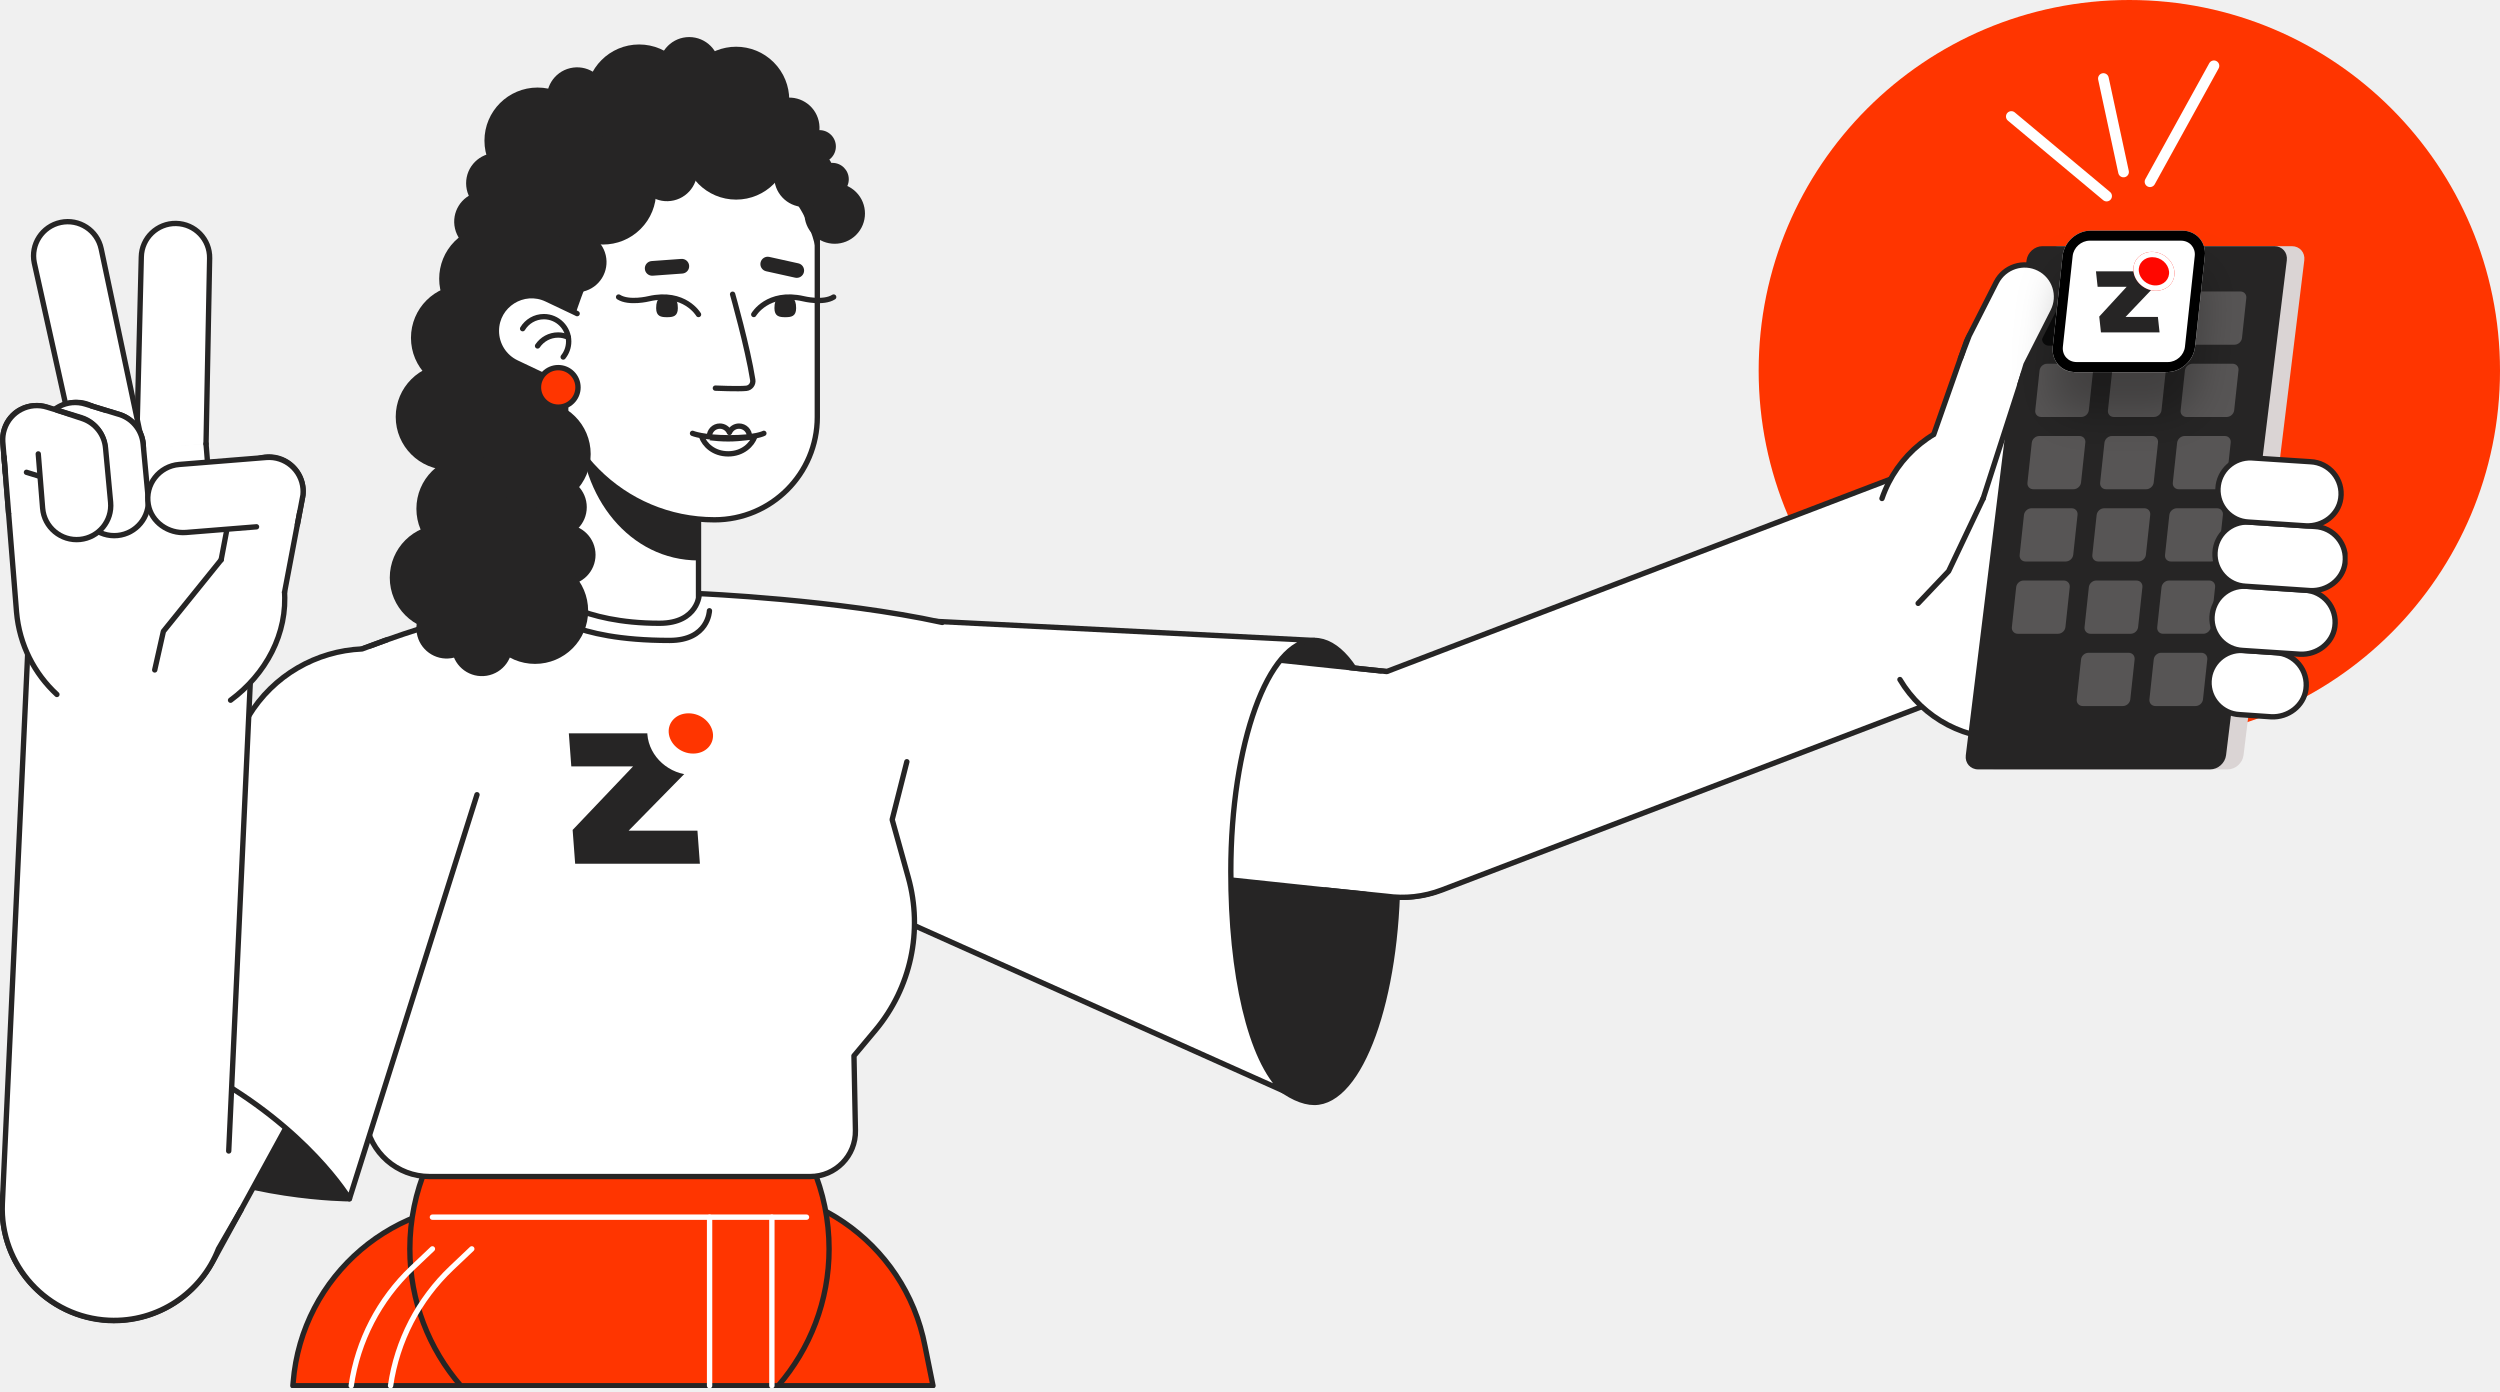
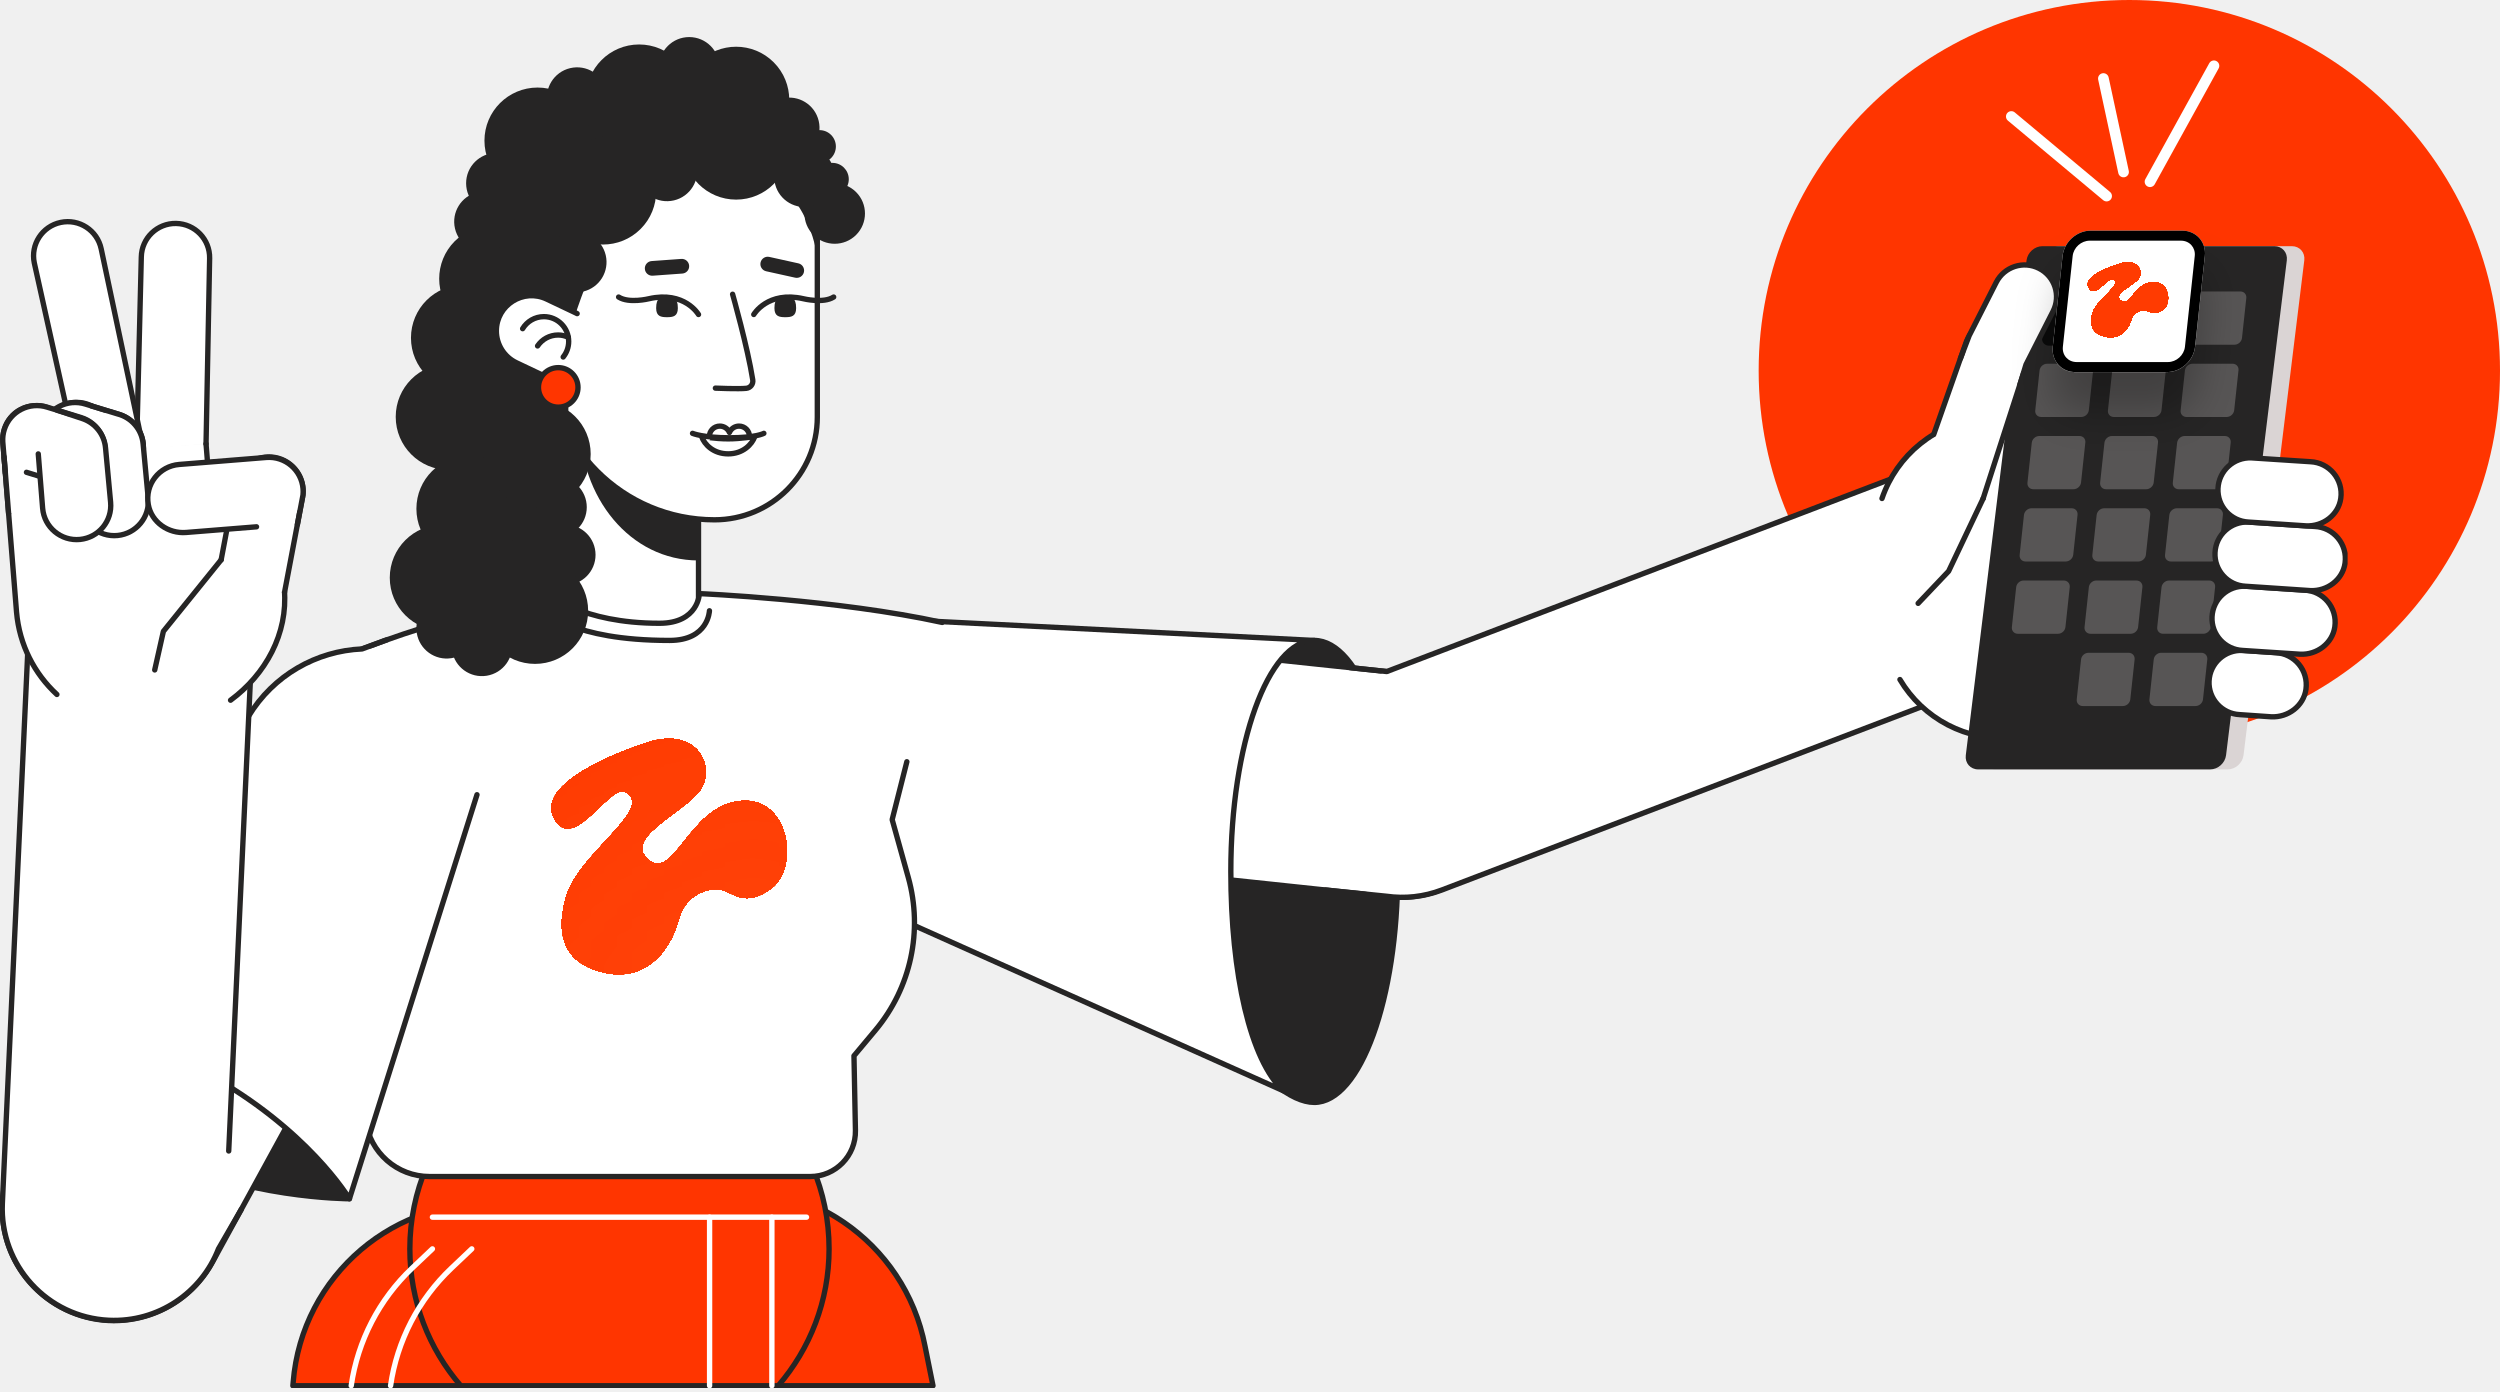
<svg xmlns="http://www.w3.org/2000/svg" width="467" height="260" viewBox="0 0 467 260" fill="none">
  <circle cx="69.242" cy="69.242" r="69.242" transform="matrix(-1 0 0 1 467 0)" fill="#FF3500" />
-   <g clip-path="url(#clip0_2147_61829)">
+   <g clip-path="url(#clip0_2198_22)">
    <path d="M172.798 251.494L174.283 258.853H93.749L88.128 230.688L130.365 222.64C150.05 218.889 169.049 231.808 172.799 251.494H172.798Z" fill="#FF3500" stroke="#262525" stroke-linecap="round" stroke-linejoin="round" />
    <path d="M54.766 258.193C56.368 238.216 73.861 223.321 93.836 224.924L136.695 228.363L133.981 258.853H54.706L54.767 258.193H54.766Z" fill="#FF3500" stroke="#262525" stroke-linecap="round" stroke-linejoin="round" />
    <path d="M115.715 194.13C137.341 194.13 154.872 211.663 154.872 233.291C154.872 243.063 151.285 251.992 145.366 258.853H86.065C80.147 251.993 76.559 243.063 76.559 233.291C76.559 211.663 94.09 194.13 115.715 194.13Z" fill="#FF3500" stroke="#262525" stroke-linecap="round" stroke-linejoin="round" />
    <path d="M150.657 227.367H80.774" stroke="white" stroke-linecap="round" stroke-linejoin="round" />
    <path d="M144.187 258.853V227.367" stroke="white" stroke-linecap="round" stroke-linejoin="round" />
    <path d="M132.551 258.853V227.367" stroke="white" stroke-linecap="round" stroke-linejoin="round" />
    <path d="M72.957 258.853C74.176 250.475 78.178 242.728 84.347 236.876L88.127 233.291" stroke="white" stroke-linecap="round" stroke-linejoin="round" />
    <path d="M65.605 258.853C66.823 250.475 70.825 242.728 76.995 236.876L80.775 233.291" stroke="white" stroke-linecap="round" stroke-linejoin="round" />
    <path d="M221.559 162.783C221.559 186.613 236.896 205.932 245.504 205.932C254.113 205.932 261.092 186.613 261.092 162.783C261.092 138.952 254.113 119.633 245.504 119.633C236.896 119.633 221.559 138.952 221.559 162.783Z" fill="#262525" stroke="#262525" stroke-linecap="round" stroke-linejoin="round" />
    <path d="M282.346 148.932C281.127 160.408 270.837 168.722 259.362 167.504L167.222 157.719C155.747 156.5 147.433 146.209 148.651 134.733C149.87 123.257 160.159 114.941 171.634 116.16L263.775 125.946C275.25 127.165 283.564 137.455 282.346 148.932Z" fill="white" stroke="#262525" stroke-linecap="round" stroke-linejoin="round" />
    <path d="M229.918 162.783C229.918 181.911 233.551 198.121 239.777 203.779L161.21 168.601L174.234 116.042L245.505 119.633C236.897 119.633 229.918 138.952 229.918 162.783Z" fill="white" stroke="#262525" stroke-linecap="round" stroke-linejoin="round" />
    <path d="M393.736 96.365C397.853 107.146 392.453 119.223 381.673 123.342L269.362 166.242C258.583 170.359 246.507 164.958 242.389 154.177C238.272 143.396 243.672 131.319 254.452 127.201L366.762 84.301C377.542 80.183 389.618 85.585 393.736 96.365Z" fill="white" />
    <path d="M252.21 124.718L259.051 125.444L366.762 84.3C377.542 80.183 389.618 85.584 393.736 96.364C397.853 107.145 392.453 119.222 381.673 123.341L269.362 166.241C265.942 167.547 262.391 167.895 259.005 167.418L247.601 166.254" stroke="#262525" stroke-linecap="round" stroke-linejoin="round" />
    <path d="M395.891 123.906L397.022 135.856L413.302 133.901C416.601 133.589 419.023 130.661 418.711 127.361C418.399 124.062 415.471 121.64 412.171 121.952L395.891 123.906Z" fill="white" />
    <path d="M394.76 111.957L395.891 123.906L422.411 120.983C425.71 120.671 428.131 117.742 427.819 114.443C427.508 111.143 424.579 108.722 421.28 109.033L394.76 111.957Z" fill="white" />
    <path d="M393.63 100.008L394.761 111.957L425.849 108.601C429.148 108.29 431.57 105.361 431.258 102.061C430.946 98.762 428.018 96.34 424.719 96.652L393.63 100.008Z" fill="white" />
    <path d="M392.5 88.059L393.63 100.008L420.15 97.085C423.449 96.773 425.87 93.844 425.559 90.545C425.247 87.245 422.318 84.824 419.019 85.135L392.5 88.059Z" fill="white" />
    <path d="M350.474 102.398L351.922 117.704C353.083 129.976 363.972 138.983 376.242 137.822L397.022 135.856L392.064 83.462L376.429 78.028L370.589 78.076C358.318 79.237 349.313 90.127 350.474 102.398Z" fill="white" />
    <path d="M370.453 93.117L364 106.706L358.308 112.706" stroke="#262525" stroke-linecap="round" stroke-linejoin="round" />
    <path d="M392.216 136.31L413.302 133.901C416.601 133.589 419.023 130.661 418.711 127.361C418.399 124.062 415.471 121.64 412.171 121.952L395.891 123.906" stroke="#262525" stroke-linecap="round" stroke-linejoin="round" />
    <path d="M395.891 123.906L422.411 120.983C425.71 120.671 428.131 117.742 427.819 114.443C427.508 111.143 424.579 108.722 421.28 109.033L394.76 111.957" stroke="#262525" stroke-linecap="round" stroke-linejoin="round" />
    <path d="M394.761 111.957L425.849 108.601C429.148 108.289 431.57 105.36 431.258 102.061C430.946 98.761 428.018 96.34 424.719 96.652L393.63 100.007" stroke="#262525" stroke-linecap="round" stroke-linejoin="round" />
    <path d="M393.63 100.008L420.15 97.084C423.449 96.772 425.87 93.843 425.559 90.544C425.247 87.244 422.318 84.823 419.019 85.135L387.693 88.513" stroke="#262525" stroke-linecap="round" stroke-linejoin="round" />
    <path d="M354.91 126.939C359.172 134.159 367.343 138.664 376.242 137.821L392.215 136.31" stroke="#262525" stroke-linecap="round" stroke-linejoin="round" />
    <path d="M375.152 77.651L370.589 78.077C361.559 78.931 354.298 85.054 351.555 93.118" stroke="#262525" stroke-linecap="round" stroke-linejoin="round" />
    <path d="M372.792 143.725H416.123C417.583 143.725 418.912 142.541 419.091 141.081L430.442 48.629C430.621 47.169 429.583 45.985 428.123 45.985H384.792C383.332 45.985 382.003 47.169 381.824 48.629L370.473 141.082C370.294 142.542 371.332 143.726 372.792 143.726V143.725Z" fill="#DAD4D4" />
    <path d="M369.528 143.725H412.859C414.319 143.725 415.648 142.541 415.827 141.081L427.177 48.629C427.356 47.169 426.318 45.985 424.858 45.985H381.527C380.067 45.985 378.738 47.169 378.559 48.629L367.209 141.082C367.03 142.542 368.068 143.726 369.528 143.726L369.528 143.725Z" fill="#262525" />
    <path d="M382.687 50.441H422.606C423.968 50.441 424.937 51.546 424.77 52.909L414.177 139.192C414.009 140.555 412.77 141.659 411.407 141.659H371.488C370.125 141.659 369.156 140.555 369.323 139.192L379.917 52.909C380.084 51.546 381.324 50.441 382.686 50.441H382.687Z" fill="#262525" />
    <path d="M402.501 34.429C402.235 34.912 401.626 35.088 401.143 34.822C400.659 34.555 400.483 33.947 400.75 33.463L401.626 33.946L402.501 34.429ZM412.688 11.812C412.954 11.328 413.563 11.153 414.046 11.419C414.53 11.686 414.706 12.294 414.439 12.778L413.563 12.295L412.688 11.812ZM401.626 33.946L400.75 33.463L412.688 11.812L413.563 12.295L414.439 12.778L402.501 34.429L401.626 33.946Z" fill="white" />
    <path d="M393.512 36.623L375.715 21.764" stroke="white" stroke-width="2" stroke-linecap="round" stroke-linejoin="round" />
    <path d="M396.677 32.123L392.916 14.672" stroke="white" stroke-width="2" stroke-linecap="round" stroke-linejoin="round" />
    <path d="M111.183 64.871H121.797C126.593 64.871 130.481 68.759 130.481 73.555V111.962C130.481 116.758 126.593 120.646 121.797 120.646H111.183C106.387 120.646 102.5 116.758 102.5 111.962V73.555C102.5 68.759 106.387 64.871 111.183 64.871Z" fill="white" stroke="#262525" stroke-linecap="round" stroke-linejoin="round" />
    <path d="M108.294 78.851V65.365C109.199 65.046 110.17 64.871 111.183 64.871H121.797C126.593 64.871 130.48 68.759 130.48 73.555V104.692C117.68 104.692 108.293 92.905 108.293 78.85L108.294 78.851Z" fill="#262525" />
    <path d="M57.328 125.729C74.539 117.024 102.5 110.89 102.5 110.89C102.5 110.89 108.452 116.429 123.194 116.429C130.481 116.429 130.648 110.89 130.648 110.89C130.648 110.89 156.431 111.988 175.998 116.273L166.658 153.108L169.674 163.924C172.446 173.865 170.145 184.535 163.522 192.449L159.522 197.228L159.796 211.163C159.89 215.894 156.08 219.778 151.349 219.778H80.239C74.191 219.778 69.08 215.294 68.293 209.297L57.328 125.728V125.729Z" fill="white" />
    <path d="M169.4 142.291L166.658 153.107L169.673 163.923C172.446 173.864 170.144 184.534 163.521 192.448L159.522 197.227L159.796 211.162C159.889 215.893 156.08 219.777 151.348 219.777H80.238C74.191 219.777 69.079 215.293 68.293 209.295L57.327 125.727C74.539 117.022 102.499 110.888 102.499 110.888C102.499 110.888 108.452 116.427 123.193 116.427C130.48 116.427 130.648 110.888 130.648 110.888C130.648 110.888 156.43 111.986 175.998 116.271" stroke="#262525" stroke-linecap="round" stroke-linejoin="round" />
    <path d="M101.886 114.092C101.886 114.092 106.59 119.632 125.07 119.632C132.357 119.632 132.524 114.092 132.524 114.092" stroke="#262525" stroke-linecap="round" stroke-linejoin="round" />
    <path d="M133.473 97.101C144.077 97.101 152.674 88.503 152.674 77.898V40.939C152.674 27.082 141.442 15.85 127.587 15.85C113.733 15.85 102.501 27.083 102.501 40.939V66.125C102.501 83.232 116.368 97.101 133.473 97.101H133.473Z" fill="white" stroke="#262525" stroke-linecap="round" stroke-linejoin="round" />
    <path d="M136.85 54.964C136.85 54.964 139.665 64.9 140.616 70.967C140.736 71.735 140.193 72.45 139.42 72.537C138.005 72.695 133.634 72.505 133.634 72.505" stroke="#262525" stroke-linecap="round" stroke-linejoin="round" />
    <path d="M121.925 51.502L127.464 51.101C128.22 51.046 128.789 50.389 128.733 49.633C128.679 48.877 128.021 48.308 127.266 48.364L121.727 48.765C120.971 48.819 120.402 49.477 120.458 50.232C120.512 50.988 121.169 51.557 121.925 51.502Z" fill="#262525" />
    <path d="M143.115 50.671L148.537 51.872C149.277 52.036 150.01 51.569 150.174 50.829C150.338 50.088 149.871 49.356 149.131 49.192L143.708 47.991C142.969 47.827 142.236 48.293 142.072 49.034C141.908 49.774 142.375 50.507 143.115 50.671Z" fill="#262525" />
    <path d="M122.569 57.559C122.569 59.105 123.476 59.253 124.596 59.253C125.715 59.253 126.622 59.104 126.622 57.559C126.622 55.489 125.715 55.489 124.596 55.489C123.476 55.489 122.569 55.514 122.569 57.559Z" fill="#262525" />
    <path d="M130.481 58.748C130.481 58.748 127.885 54.277 121.198 55.808C121.198 55.808 117.496 56.726 115.558 55.488" stroke="#262525" stroke-linecap="round" stroke-linejoin="round" />
    <path d="M148.717 57.559C148.717 59.105 147.81 59.253 146.691 59.253C145.571 59.253 144.664 59.104 144.664 57.559C144.664 55.489 145.571 55.489 146.691 55.489C147.81 55.489 148.717 55.514 148.717 57.559Z" fill="#262525" />
    <path d="M140.805 58.748C140.805 58.748 143.401 54.277 150.088 55.808C150.088 55.808 153.79 56.726 155.728 55.488" stroke="#262525" stroke-linecap="round" stroke-linejoin="round" />
    <path d="M134.463 79.597C135.269 79.597 135.96 80.085 136.259 80.783C136.557 80.086 137.249 79.597 138.055 79.597C139.133 79.597 140.008 80.471 140.008 81.55C140.008 82.63 139.134 83.504 138.055 83.504C137.249 83.504 136.557 83.016 136.259 82.318C135.96 83.015 135.269 83.504 134.463 83.504C133.384 83.504 132.509 82.63 132.509 81.55C132.509 80.471 133.383 79.597 134.463 79.597Z" fill="white" stroke="#262525" stroke-linecap="round" stroke-linejoin="round" />
    <path d="M140.991 81.552C140.479 83.017 138.769 84.781 136.027 84.781C133.285 84.781 131.597 83.063 131.063 81.552C131.052 81.522 133.465 81.98 136.027 81.98C138.434 81.981 141.001 81.522 140.991 81.552Z" fill="white" stroke="#262525" stroke-linecap="round" stroke-linejoin="round" />
    <path d="M142.689 80.949C142.689 80.949 141.246 81.775 136.26 81.775C131.273 81.775 129.366 80.949 129.366 80.949" stroke="#262525" stroke-linecap="round" stroke-linejoin="round" />
    <path d="M109.832 52.262C109.832 52.262 107.756 57.318 105.81 64.053L105.248 90.736H86.692C87.093 79.784 87.516 60.237 87.832 47.502C88.667 13.859 120.531 13.904 120.531 13.904C122.472 13.578 124.503 13.405 126.622 13.405C145.212 13.405 155.729 26.015 152.674 48.016C152.674 48.016 150.68 31.547 136.624 31.547C111.248 31.547 109.833 52.262 109.833 52.262H109.832Z" fill="#262525" />
    <path d="M106.168 56.544V107.864C106.168 115.74 99.784 122.125 91.908 122.125H85.1C82.815 122.125 81.04 120.134 81.302 117.864L87.414 64.871L106.168 56.544V56.544Z" fill="#262525" />
    <path d="M84.947 59.088C81.072 55.213 81.072 48.93 84.947 45.054C88.822 41.179 95.104 41.179 98.979 45.054C102.854 48.93 102.854 55.213 98.979 59.088C95.105 62.964 88.822 62.964 84.947 59.088Z" fill="#262525" />
    <path d="M84.994 42.708C84.277 39.669 86.158 36.625 89.197 35.907C92.235 35.19 95.279 37.072 95.997 40.11C96.714 43.149 94.832 46.194 91.794 46.911C88.756 47.629 85.711 45.747 84.994 42.708Z" fill="#262525" />
    <path d="M84.44 121.552C83.94 118.47 86.033 115.567 89.115 115.067C92.196 114.566 95.1 116.659 95.6 119.741C96.1 122.823 94.007 125.727 90.925 126.227C87.844 126.727 84.94 124.634 84.44 121.552Z" fill="#262525" />
    <path d="M103.956 100.393C100.835 100.393 98.304 97.862 98.304 94.74C98.304 91.618 100.835 89.087 103.956 89.087C107.078 89.087 109.609 91.618 109.609 94.74C109.609 97.862 107.078 100.393 103.956 100.393Z" fill="#262525" />
    <path d="M92.722 39.883C89.601 39.883 87.07 37.352 87.07 34.23C87.07 31.108 89.601 28.577 92.722 28.577C95.844 28.577 98.375 31.108 98.375 34.23C98.375 37.352 95.844 39.883 92.722 39.883Z" fill="#262525" />
    <path d="M151.928 43.881C149.72 41.673 149.72 38.094 151.928 35.886C154.135 33.678 157.714 33.678 159.922 35.886C162.129 38.094 162.129 41.673 159.922 43.881C157.714 46.088 154.135 46.088 151.928 43.881Z" fill="#262525" />
    <path d="M102.306 19.529C101.589 16.491 103.47 13.446 106.509 12.729C109.547 12.011 112.591 13.893 113.309 16.932C114.026 19.97 112.144 23.015 109.106 23.732C106.068 24.45 103.023 22.568 102.306 19.529Z" fill="#262525" />
    <path d="M102.146 50.258C101.429 47.219 103.311 44.174 106.349 43.457C109.387 42.74 112.432 44.622 113.149 47.66C113.866 50.699 111.985 53.744 108.946 54.461C105.908 55.178 102.863 53.297 102.146 50.258Z" fill="#262525" />
    <path d="M77.855 118.269C77.355 115.187 79.448 112.283 82.529 111.783C85.611 111.283 88.514 113.376 89.015 116.458C89.515 119.54 87.422 122.444 84.34 122.944C81.259 123.444 78.355 121.351 77.855 118.269Z" fill="#262525" />
    <path d="M105.595 109.298C102.473 109.298 99.943 106.767 99.943 103.645C99.943 100.523 102.473 97.992 105.595 97.992C108.717 97.992 111.248 100.523 111.248 103.645C111.248 106.767 108.717 109.298 105.595 109.298Z" fill="#262525" />
    <path d="M128.744 18.231C125.623 18.231 123.092 15.7 123.092 12.578C123.092 9.455 125.623 6.924 128.744 6.924C131.866 6.924 134.397 9.455 134.397 12.578C134.397 15.7 131.866 18.231 128.744 18.231Z" fill="#262525" />
    <path d="M141.931 25.183C141.214 22.144 143.095 19.099 146.134 18.382C149.172 17.665 152.217 19.546 152.934 22.585C153.651 25.624 151.769 28.668 148.731 29.386C145.693 30.103 142.648 28.221 141.931 25.183Z" fill="#262525" />
    <path d="M144.692 33.924C144.192 30.842 146.285 27.938 149.366 27.438C152.448 26.938 155.351 29.031 155.851 32.113C156.352 35.194 154.259 38.098 151.177 38.598C148.096 39.099 145.192 37.006 144.692 33.924Z" fill="#262525" />
    <path d="M150.922 29.527C149.728 28.333 149.728 26.397 150.922 25.202C152.116 24.008 154.053 24.008 155.247 25.202C156.441 26.397 156.441 28.333 155.247 29.527C154.053 30.721 152.116 30.721 150.922 29.527Z" fill="#262525" />
    <path d="M155.494 36.54C153.806 36.54 152.437 35.171 152.437 33.482C152.437 31.793 153.806 30.424 155.494 30.424C157.183 30.424 158.552 31.793 158.552 33.482C158.552 35.171 157.183 36.54 155.494 36.54Z" fill="#262525" />
    <path d="M119.094 33.229C118.377 30.19 120.259 27.146 123.297 26.428C126.335 25.711 129.38 27.593 130.097 30.631C130.814 33.67 128.933 36.715 125.894 37.432C122.856 38.149 119.811 36.268 119.094 33.229Z" fill="#262525" />
    <path d="M82.733 117.839C77.253 117.839 72.81 113.396 72.81 107.915C72.81 102.435 77.253 97.992 82.733 97.992C88.213 97.992 92.655 102.435 92.655 107.915C92.655 113.396 88.213 117.839 82.733 117.839Z" fill="#262525" />
    <path d="M99.943 124.015C94.463 124.015 90.02 119.573 90.02 114.092C90.02 108.611 94.463 104.168 99.943 104.168C105.423 104.168 109.865 108.611 109.865 114.092C109.865 119.573 105.423 124.015 99.943 124.015Z" fill="#262525" />
    <path d="M87.706 104.961C82.225 104.961 77.783 100.518 77.783 95.037C77.783 89.557 82.225 85.114 87.706 85.114C93.186 85.114 97.628 89.557 97.628 95.037C97.628 100.518 93.186 104.961 87.706 104.961Z" fill="#262525" />
    <path d="M83.842 87.788C78.362 87.788 73.92 83.346 73.92 77.865C73.92 72.384 78.362 67.941 83.842 67.941C89.322 67.941 93.765 72.384 93.765 77.865C93.765 83.346 89.322 87.788 83.842 87.788Z" fill="#262525" />
    <path d="M119.388 28.154C113.908 28.154 109.465 23.711 109.465 18.231C109.465 12.75 113.908 8.307 119.388 8.307C124.868 8.307 129.31 12.75 129.31 18.231C129.31 23.711 124.868 28.154 119.388 28.154Z" fill="#262525" />
    <path d="M100.418 36.2C94.938 36.2 90.495 31.758 90.495 26.277C90.495 20.796 94.938 16.354 100.418 16.354C105.898 16.354 110.34 20.796 110.34 26.277C110.34 31.758 105.898 36.2 100.418 36.2Z" fill="#262525" />
    <path d="M137.509 37.288C132.029 37.288 127.587 32.846 127.587 27.365C127.587 21.884 132.029 17.441 137.509 17.441C142.99 17.441 147.432 21.884 147.432 27.365C147.432 32.846 142.99 37.288 137.509 37.288Z" fill="#262525" />
    <path d="M105.63 42.773C101.755 38.898 101.755 32.614 105.63 28.739C109.505 24.863 115.788 24.863 119.663 28.739C123.538 32.614 123.538 38.898 119.663 42.773C115.788 46.648 109.505 46.648 105.63 42.773Z" fill="#262525" />
    <path d="M130.494 25.67C126.619 21.794 126.619 15.511 130.494 11.636C134.369 7.761 140.651 7.76 144.526 11.636C148.401 15.511 148.401 21.794 144.526 25.67C140.651 29.545 134.369 29.545 130.494 25.67Z" fill="#262525" />
    <path d="M86.692 73.036C81.212 73.036 76.769 68.594 76.769 63.113C76.769 57.632 81.212 53.19 86.692 53.19C92.172 53.19 96.614 57.632 96.614 63.113C96.614 68.594 92.172 73.036 86.692 73.036Z" fill="#262525" />
    <path d="M100.418 94.74C94.938 94.74 90.495 90.298 90.495 84.817C90.495 79.337 94.938 74.894 100.418 74.894C105.898 74.894 110.34 79.337 110.34 84.817C110.34 90.298 105.898 94.74 100.418 94.74Z" fill="#262525" />
    <path d="M96.481 67.766L101.845 70.313C106.211 72.387 111.248 69.202 111.248 64.368C111.248 61.827 109.785 59.513 107.49 58.423L102.126 55.876C97.759 53.802 92.723 56.987 92.723 61.821C92.723 64.362 94.185 66.677 96.481 67.766Z" fill="white" />
    <path d="M105.205 66.689C105.847 65.894 106.231 64.883 106.231 63.782C106.231 61.224 104.157 59.15 101.599 59.15C99.913 59.15 98.438 60.051 97.628 61.397" stroke="#262525" stroke-linecap="round" stroke-linejoin="round" />
    <path d="M106.17 63.02C105.572 62.737 104.964 62.579 104.258 62.579C102.659 62.579 101.25 63.389 100.418 64.621" stroke="#262525" stroke-linecap="round" stroke-linejoin="round" />
    <path d="M107.807 58.584C107.703 58.527 107.597 58.474 107.49 58.422L102.126 55.875C97.759 53.801 92.722 56.986 92.722 61.82C92.722 64.361 94.185 66.675 96.481 67.765L101.845 70.312C103.204 70.958 104.628 71.094 105.945 70.829" stroke="#262525" stroke-linecap="round" stroke-linejoin="round" />
    <path d="M104.28 76.056C102.241 76.056 100.588 74.403 100.588 72.364C100.588 70.325 102.241 68.672 104.28 68.672C106.319 68.672 107.972 70.325 107.972 72.364C107.972 74.403 106.319 76.056 104.28 76.056Z" fill="#FF3500" stroke="#262525" stroke-linecap="round" stroke-linejoin="round" />
    <path d="M65.276 223.932C65.276 223.932 44.971 223.88 29.589 215.471C14.207 207.061 5.439 189.472 5.439 189.472L27.282 180.088L63.431 197.934L65.277 223.932L65.276 223.932Z" fill="#262525" stroke="#262525" stroke-linecap="round" stroke-linejoin="round" />
    <path d="M11.288 244.129C21.412 249.669 34.108 245.951 39.647 235.828L84.124 154.533C89.663 144.409 85.946 131.711 75.824 126.172C65.7 120.632 53.004 124.348 47.465 134.473L2.988 215.768C-2.551 225.893 1.166 238.59 11.288 244.13V244.129Z" fill="white" stroke="#262525" stroke-linecap="round" stroke-linejoin="round" />
    <path d="M89.101 148.455L65.276 223.931C65.276 223.931 57.482 210.752 38.203 200.292C18.924 189.831 5.439 189.472 5.439 189.472L46.404 133.831C53.195 122.555 67.319 118.104 79.348 123.447C88.91 127.694 93.262 138.854 89.101 148.455H89.101Z" fill="white" />
    <path d="M89.101 148.455L65.276 223.931C65.276 223.931 57.482 210.752 38.203 200.292C18.924 189.831 5.439 189.472 5.439 189.472L46.404 133.831C51.054 126.11 59.143 121.588 67.643 121.221L72.253 119.522" stroke="#262525" stroke-linecap="round" stroke-linejoin="round" />
    <path d="M27.804 84.772C16.277 84.241 6.502 93.156 5.971 104.684L0.442 224.792C-0.088 236.321 8.825 246.096 20.353 246.627C31.88 247.158 41.654 238.243 42.185 226.715L47.714 106.607C48.245 95.078 39.331 85.303 27.804 84.772Z" fill="white" />
    <path d="M42.725 215.005L47.714 106.607C48.245 95.078 39.331 85.303 27.804 84.772C16.277 84.241 6.502 93.156 5.971 104.684L0.442 224.792C-0.088 236.321 8.825 246.096 20.353 246.627C29.563 247.051 37.655 241.444 40.806 233.292L45.075 225.905" stroke="#262525" stroke-linecap="round" stroke-linejoin="round" />
    <path d="M29.862 135.856L28.794 135.942C15.733 137.077 4.224 127.408 3.089 114.346L0.769 85.483L38.489 82.911L39.117 90.734L51.599 91.265L53.116 110.124C54.251 123.186 42.924 134.719 29.863 135.855L29.862 135.856Z" fill="white" />
    <path d="M51.599 91.266L53.115 110.125C53.832 118.369 49.584 126.004 43.069 130.8" stroke="#262525" stroke-linecap="round" stroke-linejoin="round" />
    <path d="M10.627 129.726C6.438 125.857 3.622 120.475 3.089 114.346L0.769 85.483" stroke="#262525" stroke-linecap="round" stroke-linejoin="round" />
    <path d="M38.488 82.912L25.507 83.997L26.395 48C26.463 44.475 29.376 41.672 32.9 41.742C36.425 41.81 39.227 44.722 39.158 48.247L38.487 82.912H38.488Z" fill="white" />
    <path d="M25.508 83.997L26.396 48C26.464 44.475 29.377 41.672 32.901 41.742C36.425 41.81 39.228 44.722 39.159 48.247L38.488 82.912" stroke="#262525" stroke-linecap="round" stroke-linejoin="round" />
    <path d="M26.79 83.814L14.324 84.816L6.407 49.111C5.68 45.661 7.886 42.275 11.335 41.547C14.785 40.819 18.171 43.026 18.899 46.476L26.79 83.813L26.79 83.814Z" fill="white" />
    <path d="M14.324 84.817L6.407 49.112C5.68 45.662 7.886 42.276 11.335 41.548C14.785 40.82 18.171 43.027 18.899 46.477L26.79 83.814" stroke="#262525" stroke-linecap="round" stroke-linejoin="round" />
    <path d="M38.488 82.911L39.117 90.735" stroke="#262525" stroke-linecap="round" stroke-linejoin="round" />
    <path d="M21.96 94.014L9.237 95.037L7.93 82.103C7.625 78.591 10.224 75.496 13.737 75.191C17.248 74.886 20.343 77.485 20.648 80.998L21.96 94.014Z" fill="white" stroke="#262525" stroke-linecap="round" stroke-linejoin="round" />
    <path d="M26.47 85.506C25.387 88.807 21.864 90.636 18.542 89.622L12.091 87.651C8.734 86.575 6.886 82.981 7.962 79.623C9.039 76.266 12.632 74.417 15.989 75.494L22.272 77.414C25.691 78.459 27.585 82.109 26.471 85.507L26.47 85.506Z" fill="white" stroke="#262525" stroke-linecap="round" stroke-linejoin="round" />
    <path d="M21.972 100.029C18.421 100.383 15.272 97.755 14.986 94.197L14.171 84.051C13.866 80.539 16.317 77.456 19.828 77.15C23.34 76.845 26.435 79.444 26.74 82.957L27.686 93.095C28.011 96.585 25.459 99.682 21.972 100.03L21.972 100.029Z" fill="white" />
    <path d="M14.171 84.051L14.986 94.197C15.272 97.754 18.421 100.383 21.972 100.029C25.458 99.681 28.01 96.584 27.685 93.094L26.739 82.956C26.498 80.18 24.515 77.975 21.961 77.322L17.089 75.829" stroke="#262525" stroke-linecap="round" stroke-linejoin="round" />
    <path d="M14.373 94.624L1.606 95.897L0.546 82.697C0.24 79.184 2.691 76.101 6.203 75.796C9.715 75.491 12.81 78.09 13.115 81.603L14.373 94.623V94.624Z" fill="white" />
    <path d="M1.606 95.897L0.546 82.697C0.24 79.184 2.691 76.101 6.203 75.796C9.715 75.491 12.81 78.09 13.115 81.603L14.373 94.623" stroke="#262525" stroke-linecap="round" stroke-linejoin="round" />
    <path d="M19.323 86.08C18.241 89.381 14.717 91.21 11.395 90.196L4.944 88.225C1.587 87.149 -0.261 83.555 0.815 80.198C1.892 76.84 5.485 74.992 8.843 76.069L15.125 77.989C18.544 79.033 20.438 82.683 19.324 86.081L19.323 86.08Z" fill="white" />
    <path d="M4.944 88.225L11.395 90.196C14.718 91.21 18.241 89.381 19.323 86.08C20.437 82.682 18.543 79.032 15.124 77.987L8.842 76.067C5.485 74.991 1.891 76.839 0.815 80.197C0.564 80.978 0.472 81.772 0.52 82.544L1.003 88.397" stroke="#262525" stroke-linecap="round" stroke-linejoin="round" />
    <path d="M14.95 100.768C11.399 101.122 8.25 98.493 7.964 94.936L7.149 84.79C6.844 81.278 9.295 78.194 12.806 77.889C16.318 77.584 19.413 80.183 19.718 83.696L20.664 93.834C20.989 97.323 18.437 100.421 14.951 100.769L14.95 100.768Z" fill="white" />
    <path d="M7.148 84.79L7.963 94.936C8.249 98.493 11.399 101.122 14.949 100.768C18.436 100.42 20.987 97.323 20.662 93.833L19.716 83.695C19.494 81.131 17.783 79.053 15.509 78.236L10.626 76.612" stroke="#262525" stroke-linecap="round" stroke-linejoin="round" />
    <path d="M53.153 110.632L40.579 108.432L43.952 90.637C44.56 87.164 47.867 84.841 51.34 85.449C54.812 86.057 57.134 89.365 56.526 92.837L53.153 110.632Z" fill="white" />
    <path d="M41.31 104.577L43.951 90.637C44.559 87.164 47.867 84.841 51.339 85.449C54.811 86.057 57.133 89.365 56.526 92.837L53.153 110.632" stroke="#262525" stroke-linecap="round" stroke-linejoin="round" />
    <path d="M41.31 104.577L30.521 117.937L28.901 125.145" stroke="#262525" stroke-linecap="round" stroke-linejoin="round" />
    <path d="M56.609 91.305C56.891 94.819 54.272 97.897 50.758 98.18L34.77 99.465C31.448 99.732 28.285 97.541 27.703 94.258C27.036 90.492 29.754 87.06 33.474 86.761L49.735 85.454C53.248 85.171 56.327 87.79 56.609 91.305Z" fill="white" />
    <path d="M47.918 98.408L34.77 99.465C31.448 99.732 28.285 97.541 27.703 94.258C27.036 90.492 29.754 87.06 33.474 86.761L49.735 85.454C53.248 85.171 56.327 87.79 56.609 91.305C56.641 91.697 56.636 92.083 56.598 92.462L55.549 97.992" stroke="#262525" stroke-linecap="round" stroke-linejoin="round" />
    <path d="M419.786 55.69C419.871 54.905 419.3 54.27 418.511 54.27H411.006C410.217 54.27 409.509 54.905 409.424 55.69L408.619 63.152C408.534 63.936 409.105 64.572 409.894 64.572H417.399C418.188 64.572 418.896 63.936 418.981 63.152L419.786 55.69Z" fill="#575555" stroke="#262525" stroke-width="0.357" />
    <path d="M406.21 55.69C406.294 54.905 405.723 54.27 404.934 54.27H397.429C396.64 54.27 395.932 54.905 395.847 55.69L395.042 63.152C394.957 63.936 395.528 64.572 396.317 64.572H403.822C404.611 64.572 405.32 63.936 405.404 63.152L406.21 55.69Z" fill="#575555" stroke="#262525" stroke-width="0.357" />
    <rect width="10.363" height="10.363" rx="1.429" transform="matrix(-1 0 -0.107305 0.994226 392.786 54.269)" fill="#0A0A0A" />
    <path d="M388.877 61.682L389.002 60.528L387.006 58.36H389.12L389.241 57.231H385.146L385.022 58.385L387.084 60.553H384.73L384.608 61.682H388.877Z" fill="#575555" />
    <path d="M385.133 56.17C384.492 56.17 383.947 56.66 383.886 57.231C383.824 57.803 384.263 58.292 384.904 58.292C385.544 58.292 386.089 57.803 386.15 57.231C386.212 56.66 385.773 56.17 385.133 56.17Z" fill="#FF0700" stroke="#0A0A0A" stroke-width="0.714" />
    <path d="M418.33 69.188C418.414 68.403 417.843 67.768 417.054 67.768H409.549C408.76 67.768 408.052 68.403 407.967 69.188L407.162 76.65C407.077 77.434 407.648 78.07 408.437 78.07H415.942C416.731 78.07 417.44 77.434 417.524 76.65L418.33 69.188Z" fill="#575555" stroke="#262525" stroke-width="0.357" />
    <path d="M404.753 69.188C404.837 68.403 404.267 67.768 403.478 67.768H395.972C395.183 67.768 394.475 68.403 394.39 69.188L393.585 76.65C393.5 77.434 394.071 78.07 394.86 78.07H402.366C403.155 78.07 403.863 77.434 403.947 76.65L404.753 69.188Z" fill="#575555" stroke="#262525" stroke-width="0.357" />
    <path d="M391.176 69.188C391.261 68.403 390.69 67.768 389.901 67.768H382.395C381.606 67.768 380.898 68.403 380.813 69.188L380.008 76.65C379.923 77.434 380.494 78.07 381.283 78.07H388.789C389.578 78.07 390.286 77.434 390.371 76.65L391.176 69.188Z" fill="#575555" stroke="#262525" stroke-width="0.357" />
    <path d="M416.873 82.686C416.957 81.902 416.386 81.266 415.597 81.266H408.092C407.303 81.266 406.595 81.902 406.51 82.686L405.705 90.149C405.62 90.933 406.191 91.569 406.98 91.569H414.485C415.274 91.569 415.983 90.933 416.067 90.149L416.873 82.686Z" fill="#575555" stroke="#262525" stroke-width="0.357" />
    <path d="M403.296 82.686C403.38 81.902 402.809 81.266 402.02 81.266H394.515C393.726 81.266 393.018 81.902 392.933 82.686L392.128 90.149C392.043 90.933 392.614 91.569 393.403 91.569H400.909C401.698 91.569 402.406 90.933 402.49 90.149L403.296 82.686Z" fill="#575555" stroke="#262525" stroke-width="0.357" />
    <path d="M389.719 82.686C389.804 81.902 389.233 81.266 388.444 81.266H380.938C380.149 81.266 379.441 81.902 379.357 82.686L378.551 90.149C378.466 90.933 379.037 91.569 379.826 91.569H387.332C388.121 91.569 388.829 90.933 388.914 90.149L389.719 82.686Z" fill="#575555" stroke="#262525" stroke-width="0.357" />
    <path d="M415.416 96.185C415.501 95.4 414.93 94.765 414.141 94.765H406.635C405.846 94.765 405.138 95.4 405.053 96.185L404.248 103.647C404.163 104.432 404.734 105.067 405.523 105.067H413.029C413.818 105.067 414.526 104.432 414.611 103.647L415.416 96.185Z" fill="#575555" stroke="#262525" stroke-width="0.357" />
    <path d="M401.839 96.185C401.924 95.4 401.353 94.765 400.564 94.765H393.058C392.269 94.765 391.561 95.4 391.476 96.185L390.671 103.647C390.586 104.432 391.157 105.067 391.946 105.067H399.452C400.241 105.067 400.949 104.432 401.034 103.647L401.839 96.185Z" fill="#575555" stroke="#262525" stroke-width="0.357" />
    <path d="M388.262 96.185C388.347 95.4 387.776 94.765 386.987 94.765H379.481C378.692 94.765 377.984 95.4 377.899 96.185L377.094 103.647C377.009 104.432 377.58 105.067 378.369 105.067H385.875C386.664 105.067 387.372 104.432 387.457 103.647L388.262 96.185Z" fill="#575555" stroke="#262525" stroke-width="0.357" />
    <path d="M413.959 109.684C414.044 108.899 413.473 108.263 412.684 108.263H405.178C404.389 108.263 403.681 108.899 403.597 109.684L402.791 117.146C402.706 117.93 403.277 118.566 404.066 118.566H411.572C412.361 118.566 413.069 117.93 413.154 117.146L413.959 109.684Z" fill="#575555" stroke="#262525" stroke-width="0.357" />
    <rect width="10.363" height="10.363" rx="1.429" transform="matrix(-1 0 -0.107305 0.994226 400.535 108.263)" fill="#575555" stroke="#262525" stroke-width="0.357" />
    <rect width="10.363" height="10.363" rx="1.429" transform="matrix(-1 0 -0.107305 0.994226 386.959 108.263)" fill="#575555" stroke="#262525" stroke-width="0.357" />
    <rect width="10.363" height="10.363" rx="1.429" transform="matrix(-1 0 -0.107305 0.994226 412.655 121.762)" fill="#575555" stroke="#262525" stroke-width="0.357" />
    <rect width="10.363" height="10.363" rx="1.429" transform="matrix(-1 0 -0.107305 0.994226 399.078 121.762)" fill="#575555" stroke="#262525" stroke-width="0.357" />
    <path d="M361.227 81.142L367.157 64.269C368.111 61.095 371.458 59.296 374.632 60.25C377.806 61.204 379.605 64.552 378.651 67.726L370.455 93.118L361.228 81.142H361.227Z" fill="white" />
    <path d="M370.453 93.117L378.649 67.725C379.603 64.551 377.804 61.205 374.631 60.25C371.457 59.296 368.111 61.095 367.156 64.269L361.225 81.142" stroke="#262525" stroke-linecap="round" stroke-linejoin="round" />
    <path d="M371.172 71.022C367.775 69.829 366.207 65.916 367.837 62.707L372.897 52.745C374.389 49.814 377.973 48.647 380.904 50.139C383.835 51.631 385.002 55.216 383.51 58.147L378.456 68.101C377.103 70.764 373.988 72.013 371.171 71.023L371.172 71.022Z" fill="white" />
    <path d="M366.208 66.969L367.837 62.707L372.897 52.745C374.389 49.814 377.973 48.647 380.904 50.139C383.835 51.631 385.002 55.216 383.51 58.147L378.456 68.101L377.314 71.865" stroke="#262525" stroke-linecap="round" stroke-linejoin="round" />
    <path d="M412.653 127.218C412.499 130.529 415.058 133.337 418.369 133.49L424.274 133.899C427.405 134.044 430.306 131.885 430.749 128.781C431.255 125.221 428.593 122.083 425.088 121.921L418.926 121.5C415.615 121.346 412.807 123.906 412.654 127.217L412.653 127.218Z" fill="white" stroke="#262525" stroke-linecap="round" stroke-linejoin="round" />
    <path d="M413.208 115.228C413.055 118.539 415.614 121.348 418.925 121.501L429.67 122.207C432.801 122.352 435.703 120.193 436.145 117.089C436.652 113.529 433.989 110.391 430.484 110.229L419.481 109.511C416.17 109.357 413.362 111.917 413.209 115.228H413.208Z" fill="white" stroke="#262525" stroke-linecap="round" stroke-linejoin="round" />
    <path d="M413.765 103.238C413.611 106.55 416.17 109.358 419.481 109.511L431.577 110.323C434.708 110.469 437.61 108.309 438.052 105.206C438.559 101.646 435.896 98.508 432.391 98.346L420.037 97.522C416.726 97.368 413.918 99.928 413.765 103.239V103.238Z" fill="white" stroke="#262525" stroke-linecap="round" stroke-linejoin="round" />
    <path d="M414.32 91.249C414.167 94.56 416.726 97.368 420.037 97.521L430.782 98.228C433.913 98.373 436.815 96.213 437.257 93.111C437.764 89.551 435.101 86.413 431.596 86.25L420.593 85.532C417.282 85.379 414.474 87.938 414.321 91.249L414.32 91.249Z" fill="white" stroke="#262525" stroke-linecap="round" stroke-linejoin="round" />
-     <path d="M107.439 161.351L106.968 155.034L118.256 143.167H106.718L106.257 136.985H128.609L129.08 143.302L117.43 155.169H130.281L130.741 161.351H107.439Z" fill="#262525" />
-     <path d="M128.623 131.246C132.093 131.247 134.951 133.909 135.182 137.008C135.412 140.107 132.951 142.768 129.481 142.768C126.011 142.768 123.152 140.107 122.921 137.008C122.69 133.909 125.152 131.246 128.623 131.246Z" fill="#FF3500" stroke="white" stroke-width="4" />
  </g>
-   <g filter="url(#filter0_d_2147_61829)">
+   <g filter="url(#filter0_d_2198_22)">
    <path d="M411.865 47.819C412.147 45.204 410.244 43.084 407.614 43.084H390.562C387.932 43.084 385.572 45.204 385.289 47.819L383.46 64.772C383.177 67.386 385.081 69.506 387.711 69.506H404.762C407.392 69.506 409.753 67.386 410.035 64.772L411.865 47.819Z" fill="white" />
+     <g filter="url(#filter1_ii_2198_22)">
+       <path d="M396.149 56.17C394.499 54.816 398.751 53.294 399.585 51.884C400.418 50.474 399.108 48.169 395.862 49.304C395.862 49.304 388.923 51.368 390.144 53.672C391.365 55.976 393.811 51.446 394.79 52.193C396.517 53.225 391.685 55.841 390.918 58.453C390.152 61.064 391.157 62.477 393.509 62.924C395.862 63.371 397.517 61.796 398.106 59.736C398.377 58.786 399.12 58.086 400.298 57.945C401.476 57.804 401.997 59.191 403.932 57.945C405.868 56.699 405.153 52.316 401.937 52.709C398.721 53.102 397.798 57.524 396.149 56.17Z" fill="#FF6942" />
+     </g>
    <path d="M387.913 67.632L387.711 69.506H404.762L404.965 67.632H387.913ZM385.345 64.772L387.174 47.818C387.345 46.239 388.771 44.958 390.36 44.958H407.412C409.001 44.958 410.15 46.239 409.98 47.818L408.15 64.772C407.98 66.351 406.554 67.632 404.965 67.632L404.762 69.506C407.392 69.506 409.753 67.386 410.035 64.772L411.865 47.818C412.147 45.204 410.244 43.084 407.614 43.084H390.562C387.932 43.084 385.572 45.203 385.29 47.818L383.46 64.772C383.178 67.386 385.081 69.506 387.711 69.506L387.913 67.632C386.324 67.632 385.174 66.351 385.345 64.772Z" fill="black" />
-     <path d="M392.458 62.094L392.138 59.135L397.258 53.576H391.836L391.524 50.68H402.026L402.346 53.639L397.056 59.199H403.094L403.407 62.094H392.458Z" fill="#262525" />
-     <path d="M406.175 50.68C406.391 52.686 404.856 54.313 402.747 54.313C400.637 54.313 398.751 52.686 398.534 50.68C398.318 48.673 399.853 47.047 401.962 47.047C404.072 47.047 405.958 48.673 406.175 50.68Z" fill="#FF0700" />
-     <path d="M405.175 50.68C405.022 49.264 403.67 48.041 402.07 48.041C400.47 48.041 399.381 49.264 399.534 50.68C399.687 52.096 401.04 53.319 402.639 53.319L402.747 54.313L402.55 54.308C400.586 54.214 398.859 52.724 398.559 50.867L398.534 50.68C398.318 48.674 399.853 47.047 401.962 47.047L402.159 47.052C404.188 47.149 405.965 48.736 406.175 50.68L406.19 50.867C406.295 52.786 404.791 54.313 402.747 54.313L402.639 53.319C404.239 53.319 405.328 52.096 405.175 50.68Z" fill="white" />
+   </g>
+   <g filter="url(#filter2_ii_2198_22)">
+     <path d="M121.035 160.534C116.198 156.278 128.669 151.495 131.115 147.063C133.56 142.631 129.717 135.389 120.195 138.956C120.195 138.956 99.841 145.442 103.423 152.684C107.005 159.926 114.18 145.686 117.05 148.036C122.117 151.278 107.943 159.501 105.694 167.708C103.445 175.916 106.393 180.355 113.294 181.76C120.195 183.165 125.05 178.217 126.778 171.741C127.574 168.758 129.751 166.556 133.207 166.113C136.662 165.671 138.19 170.031 143.868 166.113C149.546 162.196 147.45 148.421 138.015 149.657C128.581 150.894 125.873 164.79 121.035 160.534Z" fill="#FF6942" />
  </g>
  <defs>
-     <filter id="filter0_d_2147_61829" x="375.893" y="43.084" width="43.539" height="41.501" filterUnits="userSpaceOnUse" color-interpolation-filters="sRGB">
+     <filter id="filter0_d_2198_22" x="375.893" y="43.084" width="43.539" height="41.501" filterUnits="userSpaceOnUse" color-interpolation-filters="sRGB">
      <feFlood flood-opacity="0" result="BackgroundImageFix" />
      <feColorMatrix in="SourceAlpha" type="matrix" values="0 0 0 0 0 0 0 0 0 0 0 0 0 0 0 0 0 0 127 0" result="hardAlpha" />
      <feOffset dy="7.539" />
      <feGaussianBlur stdDeviation="3.77" />
      <feComposite in2="hardAlpha" operator="out" />
      <feColorMatrix type="matrix" values="0 0 0 0 0 0 0 0 0 0 0 0 0 0 0 0 0 0 0.25 0" />
-       <feBlend mode="normal" in2="BackgroundImageFix" result="effect1_dropShadow_2147_61829" />
-       <feBlend mode="normal" in="SourceGraphic" in2="effect1_dropShadow_2147_61829" result="shape" />
+       <feBlend mode="normal" in2="BackgroundImageFix" result="effect1_dropShadow_2198_22" />
+       <feBlend mode="normal" in="SourceGraphic" in2="effect1_dropShadow_2198_22" result="shape" />
    </filter>
-     <clipPath id="clip0_2147_61829">
+     <filter id="filter1_ii_2198_22" x="390" y="49" width="55" height="54" filterUnits="userSpaceOnUse" color-interpolation-filters="sRGB">
+       <feFlood flood-opacity="0" result="BackgroundImageFix" />
+       <feBlend mode="normal" in="SourceGraphic" in2="BackgroundImageFix" result="shape" />
+       <feColorMatrix in="SourceAlpha" type="matrix" values="0 0 0 0 0 0 0 0 0 0 0 0 0 0 0 0 0 0 127 0" result="hardAlpha" />
+       <feOffset dx="40" dy="40" />
+       <feGaussianBlur stdDeviation="100" />
+       <feComposite in2="hardAlpha" operator="arithmetic" k2="-1" k3="1" />
+       <feColorMatrix type="matrix" values="0 0 0 0 1 0 0 0 0 0.89 0 0 0 0 0.7 0 0 0 0.6 0" />
+       <feBlend mode="normal" in2="shape" result="effect1_innerShadow_2198_22" />
+       <feColorMatrix in="SourceAlpha" type="matrix" values="0 0 0 0 0 0 0 0 0 0 0 0 0 0 0 0 0 0 127 0" result="hardAlpha" />
+       <feOffset dy="40" />
+       <feGaussianBlur stdDeviation="40" />
+       <feComposite in2="hardAlpha" operator="arithmetic" k2="-1" k3="1" />
+       <feColorMatrix type="matrix" values="0 0 0 0 1 0 0 0 0 0.228 0 0 0 0 0 0 0 0 1 0" />
+       <feBlend mode="normal" in2="effect1_innerShadow_2198_22" result="effect2_innerShadow_2198_22" />
+     </filter>
+     <filter id="filter2_ii_2198_22" x="103" y="138" width="84" height="84" filterUnits="userSpaceOnUse" color-interpolation-filters="sRGB">
+       <feFlood flood-opacity="0" result="BackgroundImageFix" />
+       <feBlend mode="normal" in="SourceGraphic" in2="BackgroundImageFix" result="shape" />
+       <feColorMatrix in="SourceAlpha" type="matrix" values="0 0 0 0 0 0 0 0 0 0 0 0 0 0 0 0 0 0 127 0" result="hardAlpha" />
+       <feOffset dx="40" dy="40" />
+       <feGaussianBlur stdDeviation="100" />
+       <feComposite in2="hardAlpha" operator="arithmetic" k2="-1" k3="1" />
+       <feColorMatrix type="matrix" values="0 0 0 0 1 0 0 0 0 0.89 0 0 0 0 0.7 0 0 0 0.6 0" />
+       <feBlend mode="normal" in2="shape" result="effect1_innerShadow_2198_22" />
+       <feColorMatrix in="SourceAlpha" type="matrix" values="0 0 0 0 0 0 0 0 0 0 0 0 0 0 0 0 0 0 127 0" result="hardAlpha" />
+       <feOffset dy="40" />
+       <feGaussianBlur stdDeviation="40" />
+       <feComposite in2="hardAlpha" operator="arithmetic" k2="-1" k3="1" />
+       <feColorMatrix type="matrix" values="0 0 0 0 1 0 0 0 0 0.228 0 0 0 0 0 0 0 0 1 0" />
+       <feBlend mode="normal" in2="effect1_innerShadow_2198_22" result="effect2_innerShadow_2198_22" />
+     </filter>
+     <clipPath id="clip0_2198_22">
      <rect width="438.534" height="252.349" fill="white" transform="matrix(-1 0 0 1 438.534 6.92432)" />
    </clipPath>
  </defs>
</svg>
